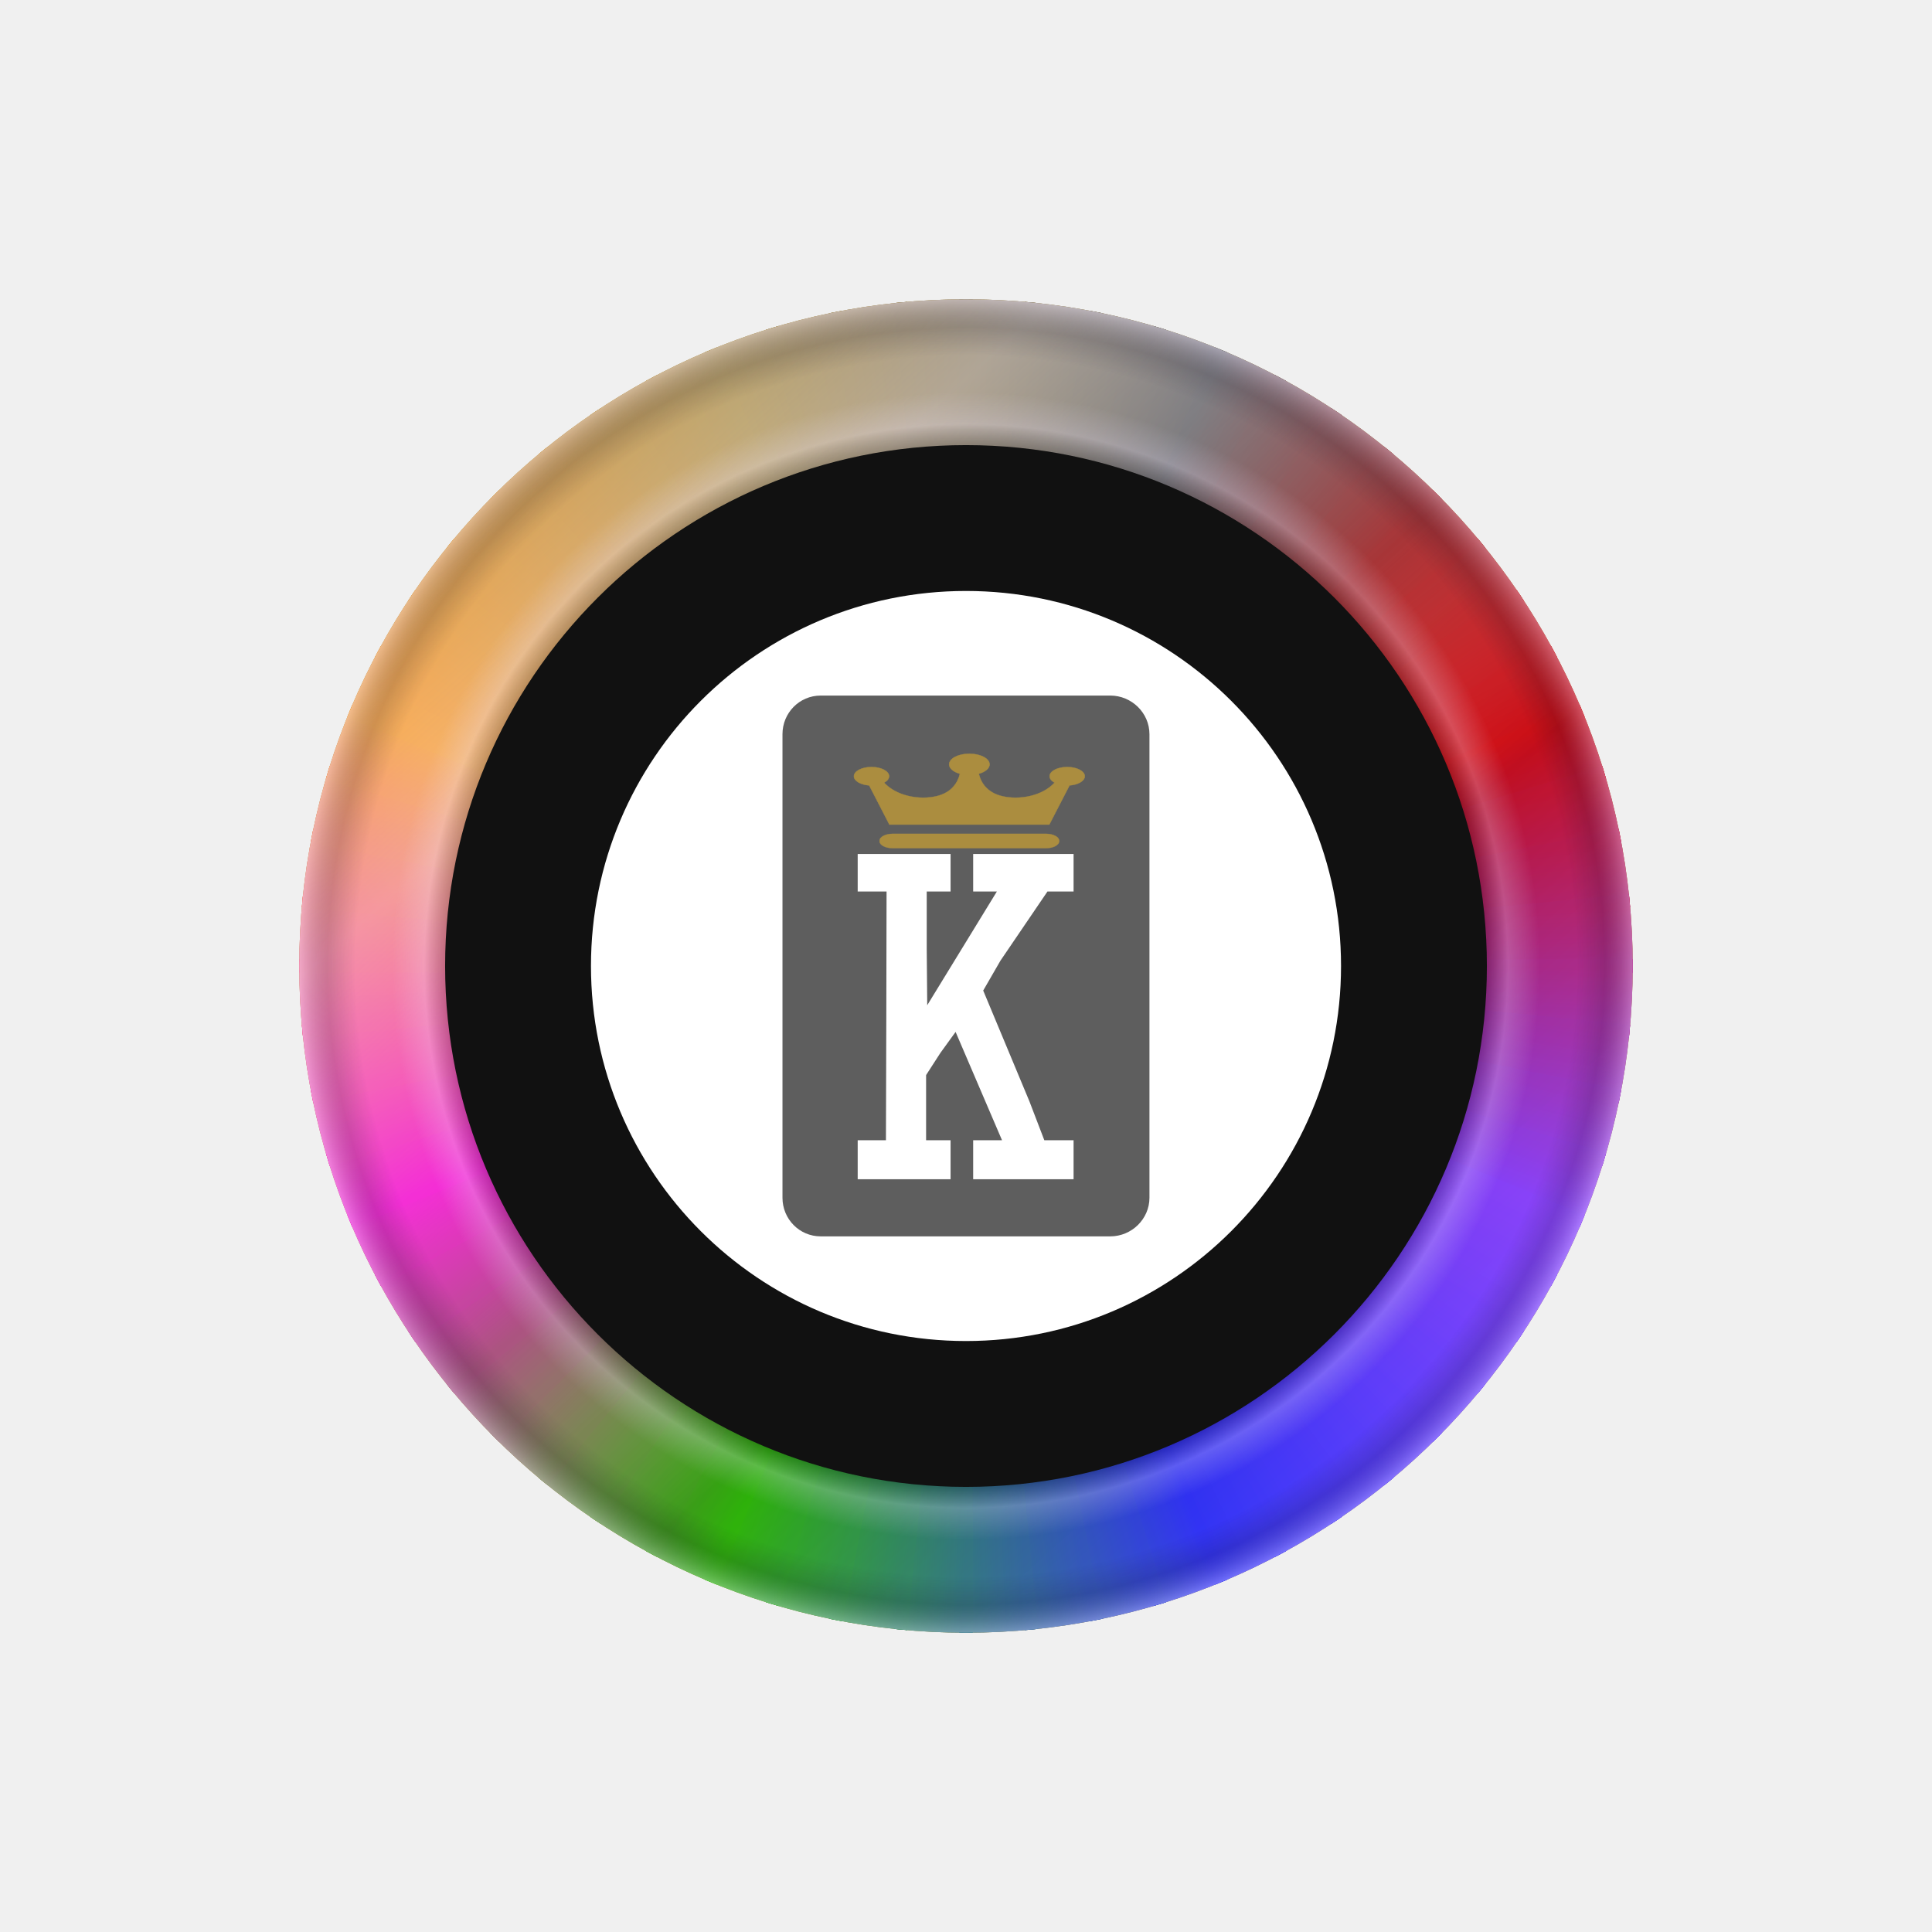
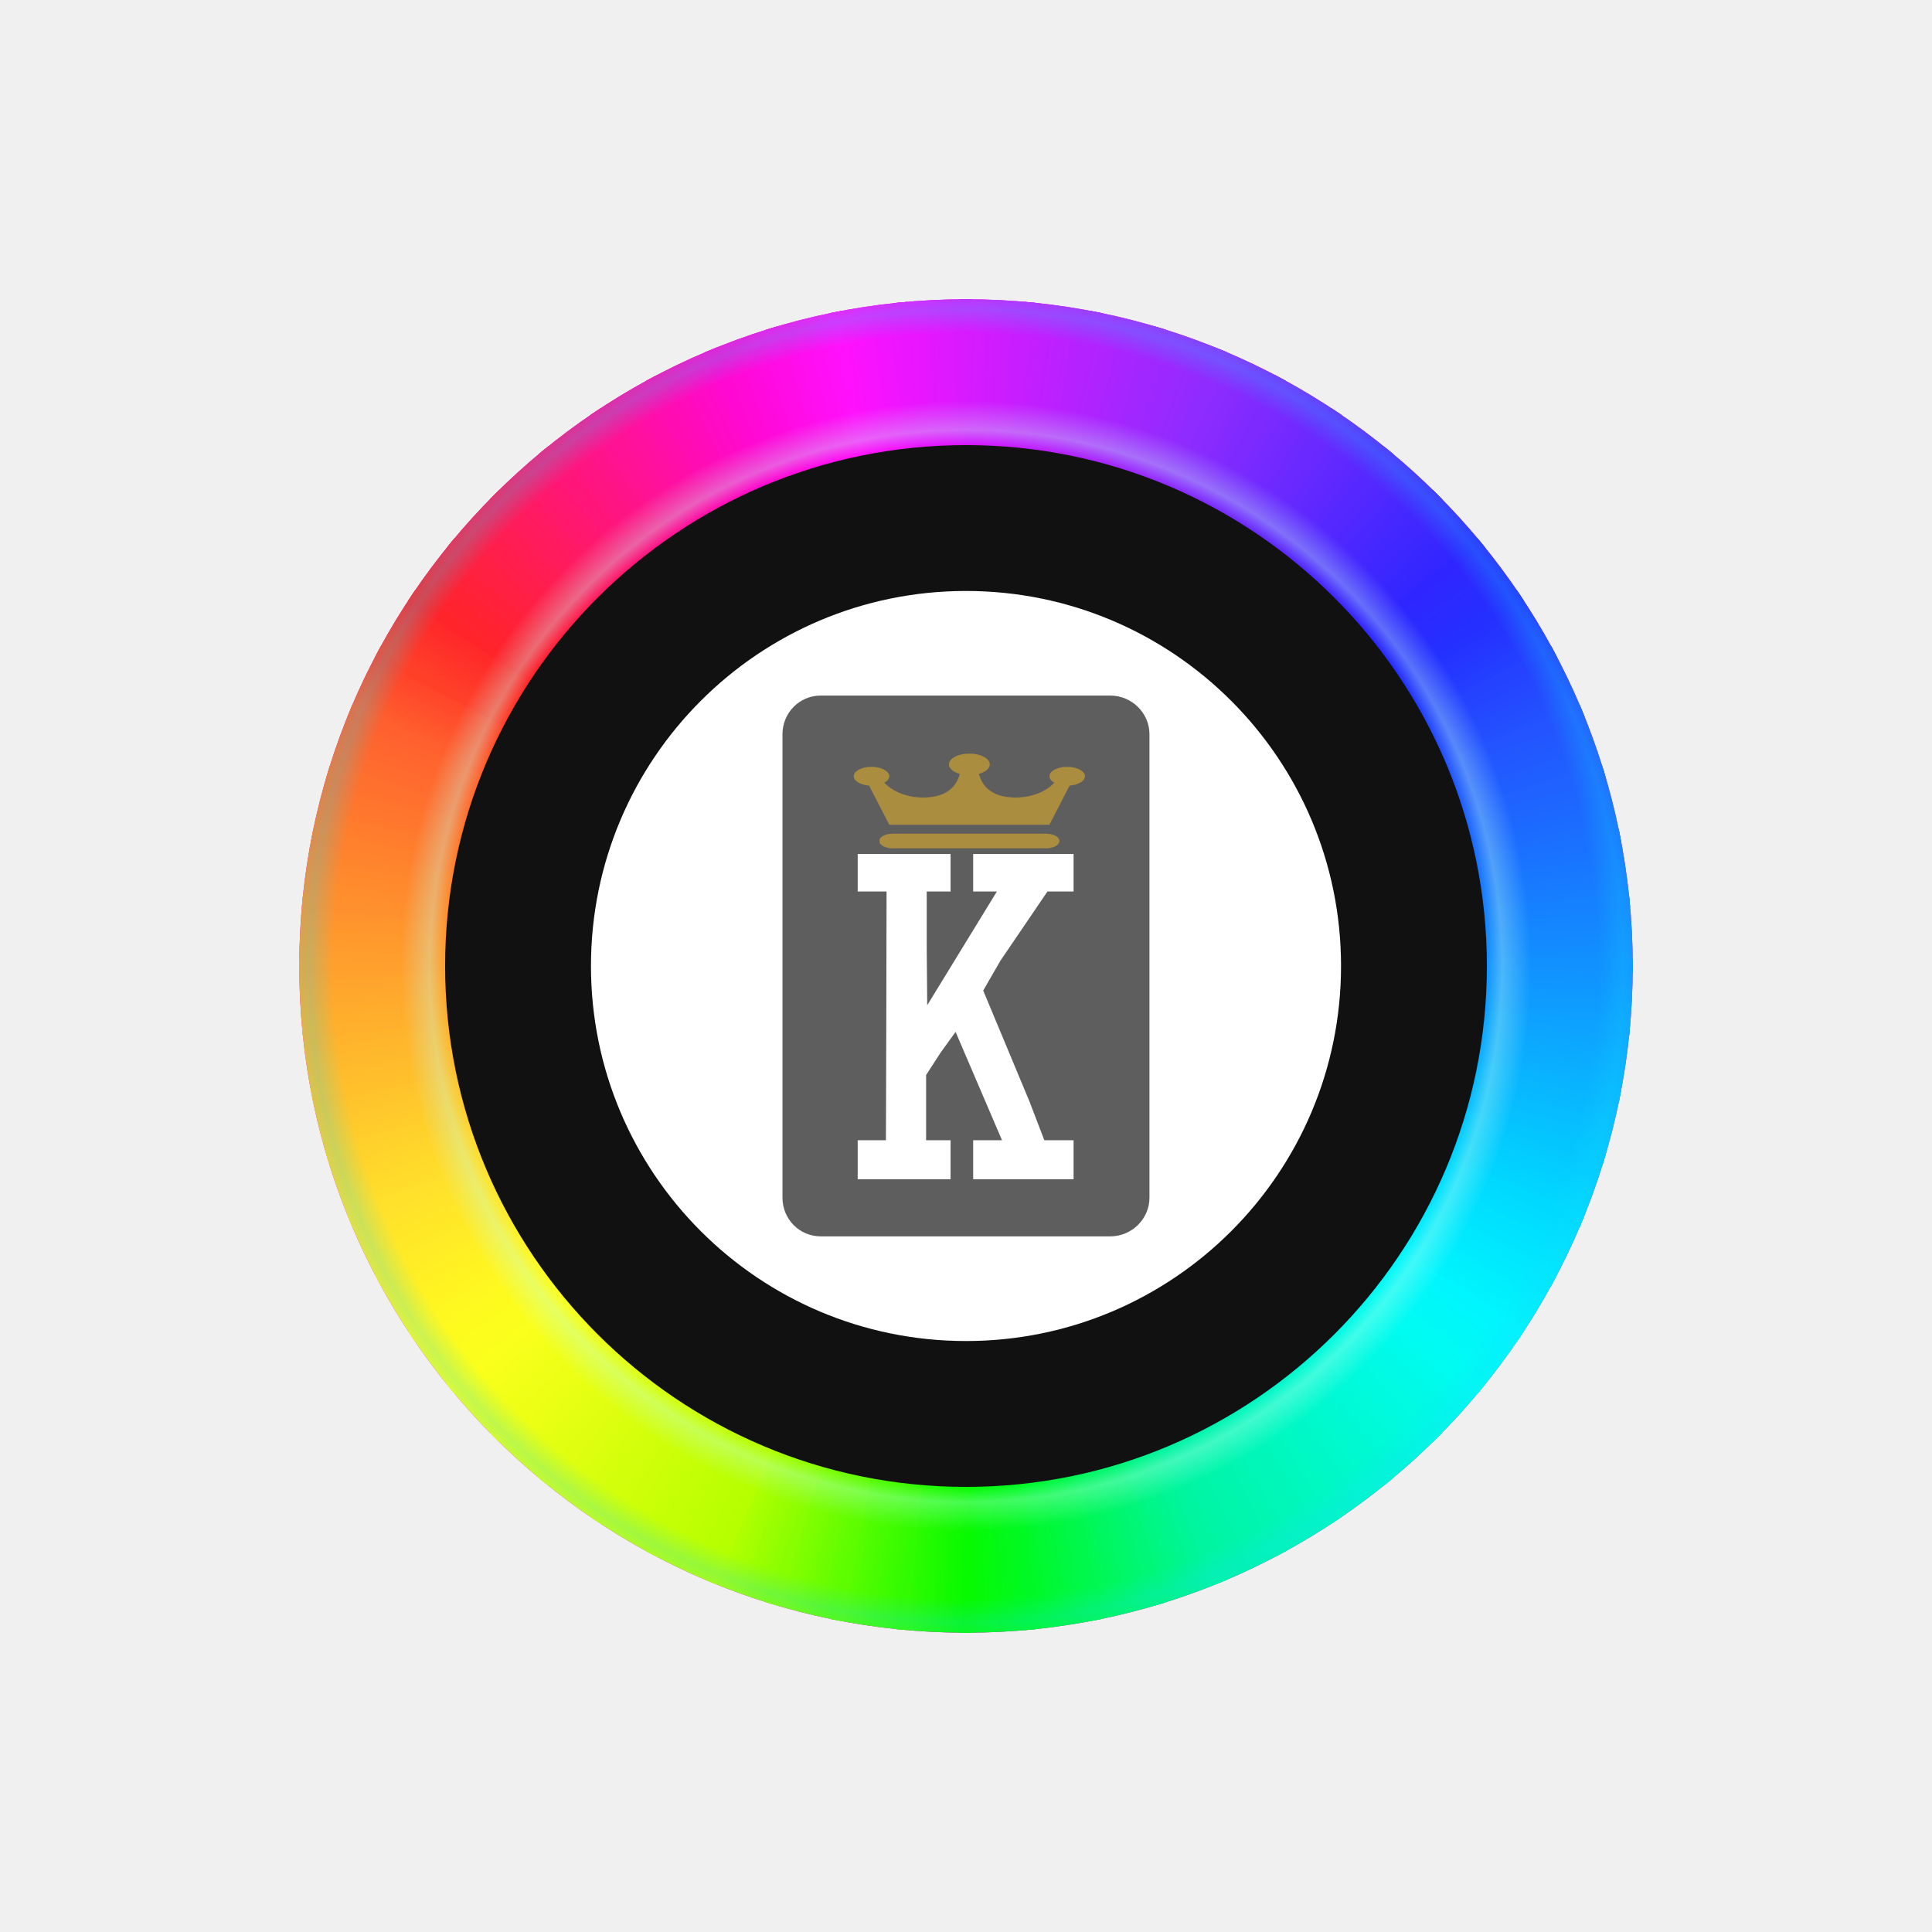
<svg xmlns="http://www.w3.org/2000/svg" viewBox="-51 -51 102 102">
  <g>
    <defs>
      <clipPath id="prism-disc">
        <circle r="35.2" />
      </clipPath>
      <linearGradient id="prism-0" gradientUnits="userSpaceOnUse" x1="-11.997" y1="-28.964" x2="-9.1" y2="-30">
-         <stop stop-color="#ab8d3f" />
-         <stop offset="1" stop-color="#a18743" />
+         <stop stop-color="#ff08d1" />
+         <stop offset="1" stop-color="#ff0ce7" />
      </linearGradient>
      <linearGradient id="prism-1" gradientUnits="userSpaceOnUse" x1="-9.1" y1="-30" x2="-6.116" y2="-30.748">
-         <stop stop-color="#a18743" />
-         <stop offset="1" stop-color="#988147" />
+         <stop stop-color="#ff0ce7" />
+         <stop offset="1" stop-color="#ff11fd" />
      </linearGradient>
      <linearGradient id="prism-2" gradientUnits="userSpaceOnUse" x1="-6.116" y1="-30.748" x2="-3.073" y2="-31.199">
-         <stop stop-color="#988147" />
-         <stop offset="1" stop-color="#8e7b4b" />
+         <stop stop-color="#ff11fd" />
+         <stop offset="1" stop-color="#ec15ff" />
      </linearGradient>
      <linearGradient id="prism-3" gradientUnits="userSpaceOnUse" x1="-3.073" y1="-31.199" x2="0" y2="-31.35">
-         <stop stop-color="#8e7b4b" />
-         <stop offset="1" stop-color="#85764f" />
+         <stop stop-color="#ec15ff" />
+         <stop offset="1" stop-color="#d81aff" />
      </linearGradient>
      <linearGradient id="prism-4" gradientUnits="userSpaceOnUse" x1="0" y1="-31.35" x2="3.073" y2="-31.199">
-         <stop stop-color="#85764f" />
-         <stop offset="1" stop-color="#7b7052" />
+         <stop stop-color="#d81aff" />
+         <stop offset="1" stop-color="#c51eff" />
      </linearGradient>
      <linearGradient id="prism-5" gradientUnits="userSpaceOnUse" x1="3.073" y1="-31.199" x2="6.116" y2="-30.748">
-         <stop stop-color="#7b7052" />
-         <stop offset="1" stop-color="#716a56" />
+         <stop stop-color="#c51eff" />
+         <stop offset="1" stop-color="#b322ff" />
      </linearGradient>
      <linearGradient id="prism-6" gradientUnits="userSpaceOnUse" x1="6.116" y1="-30.748" x2="9.1" y2="-30">
-         <stop stop-color="#716a56" />
-         <stop offset="1" stop-color="#68645a" />
+         <stop stop-color="#b322ff" />
+         <stop offset="1" stop-color="#a127ff" />
      </linearGradient>
      <linearGradient id="prism-7" gradientUnits="userSpaceOnUse" x1="9.1" y1="-30" x2="11.997" y2="-28.964">
-         <stop stop-color="#68645a" />
-         <stop offset="1" stop-color="#5e5e5e" />
+         <stop stop-color="#a127ff" />
+         <stop offset="1" stop-color="#902bff" />
      </linearGradient>
      <linearGradient id="prism-8" gradientUnits="userSpaceOnUse" x1="11.997" y1="-28.964" x2="14.778" y2="-27.648">
-         <stop stop-color="#5e5e5e" />
-         <stop offset="1" stop-color="#705454" />
+         <stop stop-color="#902bff" />
+         <stop offset="1" stop-color="#7d2aff" />
      </linearGradient>
      <linearGradient id="prism-9" gradientUnits="userSpaceOnUse" x1="14.778" y1="-27.648" x2="17.417" y2="-26.067">
-         <stop stop-color="#705454" />
-         <stop offset="1" stop-color="#824a4b" />
+         <stop stop-color="#7d2aff" />
+         <stop offset="1" stop-color="#6a29ff" />
      </linearGradient>
      <linearGradient id="prism-10" gradientUnits="userSpaceOnUse" x1="17.417" y1="-26.067" x2="19.888" y2="-24.234">
-         <stop stop-color="#824a4b" />
-         <stop offset="1" stop-color="#944041" />
+         <stop stop-color="#6a29ff" />
+         <stop offset="1" stop-color="#5628ff" />
      </linearGradient>
      <linearGradient id="prism-11" gradientUnits="userSpaceOnUse" x1="19.888" y1="-24.234" x2="22.168" y2="-22.168">
-         <stop stop-color="#944041" />
-         <stop offset="1" stop-color="#a63638" />
+         <stop stop-color="#5628ff" />
+         <stop offset="1" stop-color="#4227ff" />
      </linearGradient>
      <linearGradient id="prism-12" gradientUnits="userSpaceOnUse" x1="22.168" y1="-22.168" x2="24.234" y2="-19.888">
-         <stop stop-color="#a63638" />
-         <stop offset="1" stop-color="#b72c2e" />
+         <stop stop-color="#4227ff" />
+         <stop offset="1" stop-color="#2f26ff" />
      </linearGradient>
      <linearGradient id="prism-13" gradientUnits="userSpaceOnUse" x1="24.234" y1="-19.888" x2="26.067" y2="-17.417">
-         <stop stop-color="#b72c2e" />
-         <stop offset="1" stop-color="#c92224" />
+         <stop stop-color="#2f26ff" />
+         <stop offset="1" stop-color="#252fff" />
      </linearGradient>
      <linearGradient id="prism-14" gradientUnits="userSpaceOnUse" x1="26.067" y1="-17.417" x2="27.648" y2="-14.778">
-         <stop stop-color="#c92224" />
-         <stop offset="1" stop-color="#db181b" />
+         <stop stop-color="#252fff" />
+         <stop offset="1" stop-color="#2442ff" />
      </linearGradient>
      <linearGradient id="prism-15" gradientUnits="userSpaceOnUse" x1="27.648" y1="-14.778" x2="28.964" y2="-11.997">
-         <stop stop-color="#db181b" />
-         <stop offset="1" stop-color="#ed0e11" />
+         <stop stop-color="#2442ff" />
+         <stop offset="1" stop-color="#2354ff" />
      </linearGradient>
      <linearGradient id="prism-16" gradientUnits="userSpaceOnUse" x1="28.964" y1="-11.997" x2="30" y2="-9.1">
-         <stop stop-color="#ed0e11" />
-         <stop offset="1" stop-color="#df122f" />
+         <stop stop-color="#2354ff" />
+         <stop offset="1" stop-color="#1f62ff" />
      </linearGradient>
      <linearGradient id="prism-17" gradientUnits="userSpaceOnUse" x1="30" y1="-9.1" x2="30.748" y2="-6.116">
-         <stop stop-color="#df122f" />
-         <stop offset="1" stop-color="#d1154d" />
+         <stop stop-color="#1f62ff" />
+         <stop offset="1" stop-color="#1a71ff" />
      </linearGradient>
      <linearGradient id="prism-18" gradientUnits="userSpaceOnUse" x1="30.748" y1="-6.116" x2="31.199" y2="-3.073">
-         <stop stop-color="#d1154d" />
-         <stop offset="1" stop-color="#c3196a" />
+         <stop stop-color="#1a71ff" />
+         <stop offset="1" stop-color="#1681ff" />
      </linearGradient>
      <linearGradient id="prism-19" gradientUnits="userSpaceOnUse" x1="31.199" y1="-3.073" x2="31.35" y2="0">
-         <stop stop-color="#c3196a" />
-         <stop offset="1" stop-color="#b51d88" />
+         <stop stop-color="#1681ff" />
+         <stop offset="1" stop-color="#1191ff" />
      </linearGradient>
      <linearGradient id="prism-20" gradientUnits="userSpaceOnUse" x1="31.35" y1="0" x2="31.199" y2="3.073">
-         <stop stop-color="#b51d88" />
-         <stop offset="1" stop-color="#a620a6" />
+         <stop stop-color="#1191ff" />
+         <stop offset="1" stop-color="#0da2ff" />
      </linearGradient>
      <linearGradient id="prism-21" gradientUnits="userSpaceOnUse" x1="31.199" y1="3.073" x2="30.748" y2="6.116">
-         <stop stop-color="#a620a6" />
-         <stop offset="1" stop-color="#9824c4" />
+         <stop stop-color="#0da2ff" />
+         <stop offset="1" stop-color="#09b4ff" />
      </linearGradient>
      <linearGradient id="prism-22" gradientUnits="userSpaceOnUse" x1="30.748" y1="6.116" x2="30" y2="9.1">
-         <stop stop-color="#9824c4" />
-         <stop offset="1" stop-color="#8a27e1" />
+         <stop stop-color="#09b4ff" />
+         <stop offset="1" stop-color="#04c6ff" />
      </linearGradient>
      <linearGradient id="prism-23" gradientUnits="userSpaceOnUse" x1="30" y1="9.1" x2="28.964" y2="11.997">
-         <stop stop-color="#8a27e1" />
-         <stop offset="1" stop-color="#7c2bff" />
+         <stop stop-color="#04c6ff" />
+         <stop offset="1" stop-color="#00d9ff" />
      </linearGradient>
      <linearGradient id="prism-24" gradientUnits="userSpaceOnUse" x1="28.964" y1="11.997" x2="27.648" y2="14.778">
-         <stop stop-color="#7c2bff" />
-         <stop offset="1" stop-color="#6f29fe" />
+         <stop stop-color="#00d9ff" />
+         <stop offset="1" stop-color="#00e8fe" />
      </linearGradient>
      <linearGradient id="prism-25" gradientUnits="userSpaceOnUse" x1="27.648" y1="14.778" x2="26.067" y2="17.417">
-         <stop stop-color="#6f29fe" />
-         <stop offset="1" stop-color="#6226fd" />
+         <stop stop-color="#00e8fe" />
+         <stop offset="1" stop-color="#00f6fd" />
      </linearGradient>
      <linearGradient id="prism-26" gradientUnits="userSpaceOnUse" x1="26.067" y1="17.417" x2="24.234" y2="19.888">
-         <stop stop-color="#6226fd" />
-         <stop offset="1" stop-color="#5524fc" />
+         <stop stop-color="#00f6fd" />
+         <stop offset="1" stop-color="#00fbf2" />
      </linearGradient>
      <linearGradient id="prism-27" gradientUnits="userSpaceOnUse" x1="24.234" y1="19.888" x2="22.168" y2="22.168">
-         <stop stop-color="#5524fc" />
-         <stop offset="1" stop-color="#4821fb" />
+         <stop stop-color="#00fbf2" />
+         <stop offset="1" stop-color="#00fae2" />
      </linearGradient>
      <linearGradient id="prism-28" gradientUnits="userSpaceOnUse" x1="22.168" y1="22.168" x2="19.888" y2="24.234">
-         <stop stop-color="#4821fb" />
-         <stop offset="1" stop-color="#3a1ffa" />
+         <stop stop-color="#00fae2" />
+         <stop offset="1" stop-color="#00f9d1" />
      </linearGradient>
      <linearGradient id="prism-29" gradientUnits="userSpaceOnUse" x1="19.888" y1="24.234" x2="17.417" y2="26.067">
-         <stop stop-color="#3a1ffa" />
-         <stop offset="1" stop-color="#2d1cf9" />
+         <stop stop-color="#00f9d1" />
+         <stop offset="1" stop-color="#00f8c1" />
      </linearGradient>
      <linearGradient id="prism-30" gradientUnits="userSpaceOnUse" x1="17.417" y1="26.067" x2="14.778" y2="27.648">
-         <stop stop-color="#2d1cf9" />
-         <stop offset="1" stop-color="#201af8" />
+         <stop stop-color="#00f8c1" />
+         <stop offset="1" stop-color="#00f6b1" />
      </linearGradient>
      <linearGradient id="prism-31" gradientUnits="userSpaceOnUse" x1="14.778" y1="27.648" x2="11.997" y2="28.964">
-         <stop stop-color="#201af8" />
-         <stop offset="1" stop-color="#1317f7" />
+         <stop stop-color="#00f6b1" />
+         <stop offset="1" stop-color="#00f5a1" />
      </linearGradient>
      <linearGradient id="prism-32" gradientUnits="userSpaceOnUse" x1="11.997" y1="28.964" x2="9.1" y2="30">
-         <stop stop-color="#1317f7" />
-         <stop offset="1" stop-color="#172ed8" />
+         <stop stop-color="#00f5a1" />
+         <stop offset="1" stop-color="#00f678" />
      </linearGradient>
      <linearGradient id="prism-33" gradientUnits="userSpaceOnUse" x1="9.1" y1="30" x2="6.116" y2="30.748">
-         <stop stop-color="#172ed8" />
-         <stop offset="1" stop-color="#1a46b9" />
+         <stop stop-color="#00f678" />
+         <stop offset="1" stop-color="#00f84e" />
      </linearGradient>
      <linearGradient id="prism-34" gradientUnits="userSpaceOnUse" x1="6.116" y1="30.748" x2="3.073" y2="31.199">
-         <stop stop-color="#1a46b9" />
-         <stop offset="1" stop-color="#1e5d9a" />
+         <stop stop-color="#00f84e" />
+         <stop offset="1" stop-color="#00f924" />
      </linearGradient>
      <linearGradient id="prism-35" gradientUnits="userSpaceOnUse" x1="3.073" y1="31.199" x2="0" y2="31.35">
-         <stop stop-color="#1e5d9a" />
-         <stop offset="1" stop-color="#22747c" />
+         <stop stop-color="#00f924" />
+         <stop offset="1" stop-color="#07fa00" />
      </linearGradient>
      <linearGradient id="prism-36" gradientUnits="userSpaceOnUse" x1="0" y1="31.35" x2="-3.073" y2="31.199">
-         <stop stop-color="#22747c" />
-         <stop offset="1" stop-color="#258b5d" />
+         <stop stop-color="#07fa00" />
+         <stop offset="1" stop-color="#32fb00" />
      </linearGradient>
      <linearGradient id="prism-37" gradientUnits="userSpaceOnUse" x1="-3.073" y1="31.199" x2="-6.116" y2="30.748">
-         <stop stop-color="#258b5d" />
-         <stop offset="1" stop-color="#29a33e" />
+         <stop stop-color="#32fb00" />
+         <stop offset="1" stop-color="#5dfd00" />
      </linearGradient>
      <linearGradient id="prism-38" gradientUnits="userSpaceOnUse" x1="-6.116" y1="30.748" x2="-9.1" y2="30">
-         <stop stop-color="#29a33e" />
-         <stop offset="1" stop-color="#2cba1f" />
+         <stop stop-color="#5dfd00" />
+         <stop offset="1" stop-color="#89fe00" />
      </linearGradient>
      <linearGradient id="prism-39" gradientUnits="userSpaceOnUse" x1="-9.1" y1="30" x2="-11.997" y2="28.964">
-         <stop stop-color="#2cba1f" />
-         <stop offset="1" stop-color="#30d100" />
+         <stop stop-color="#89fe00" />
+         <stop offset="1" stop-color="#b5ff00" />
      </linearGradient>
      <linearGradient id="prism-40" gradientUnits="userSpaceOnUse" x1="-11.997" y1="28.964" x2="-14.778" y2="27.648">
-         <stop stop-color="#30d100" />
-         <stop offset="1" stop-color="#49b81a" />
+         <stop stop-color="#b5ff00" />
+         <stop offset="1" stop-color="#c4ff05" />
      </linearGradient>
      <linearGradient id="prism-41" gradientUnits="userSpaceOnUse" x1="-14.778" y1="27.648" x2="-17.417" y2="26.067">
-         <stop stop-color="#49b81a" />
-         <stop offset="1" stop-color="#619f33" />
+         <stop stop-color="#c4ff05" />
+         <stop offset="1" stop-color="#d2ff0b" />
      </linearGradient>
      <linearGradient id="prism-42" gradientUnits="userSpaceOnUse" x1="-17.417" y1="26.067" x2="-19.888" y2="24.234">
-         <stop stop-color="#619f33" />
-         <stop offset="1" stop-color="#7a864d" />
+         <stop stop-color="#d2ff0b" />
+         <stop offset="1" stop-color="#e0ff10" />
      </linearGradient>
      <linearGradient id="prism-43" gradientUnits="userSpaceOnUse" x1="-19.888" y1="24.234" x2="-22.168" y2="22.168">
-         <stop stop-color="#7a864d" />
-         <stop offset="1" stop-color="#926d67" />
+         <stop stop-color="#e0ff10" />
+         <stop offset="1" stop-color="#eeff16" />
      </linearGradient>
      <linearGradient id="prism-44" gradientUnits="userSpaceOnUse" x1="-22.168" y1="22.168" x2="-24.234" y2="19.888">
-         <stop stop-color="#926d67" />
-         <stop offset="1" stop-color="#ab5480" />
+         <stop stop-color="#eeff16" />
+         <stop offset="1" stop-color="#faff1b" />
      </linearGradient>
      <linearGradient id="prism-45" gradientUnits="userSpaceOnUse" x1="-24.234" y1="19.888" x2="-26.067" y2="17.417">
-         <stop stop-color="#ab5480" />
-         <stop offset="1" stop-color="#c33b9a" />
+         <stop stop-color="#faff1b" />
+         <stop offset="1" stop-color="#fff820" />
      </linearGradient>
      <linearGradient id="prism-46" gradientUnits="userSpaceOnUse" x1="-26.067" y1="17.417" x2="-27.648" y2="14.778">
-         <stop stop-color="#c33b9a" />
-         <stop offset="1" stop-color="#dc22b3" />
+         <stop stop-color="#fff820" />
+         <stop offset="1" stop-color="#ffec26" />
      </linearGradient>
      <linearGradient id="prism-47" gradientUnits="userSpaceOnUse" x1="-27.648" y1="14.778" x2="-28.964" y2="11.997">
-         <stop stop-color="#dc22b3" />
-         <stop offset="1" stop-color="#f409cd" />
+         <stop stop-color="#ffec26" />
+         <stop offset="1" stop-color="#ffe12b" />
      </linearGradient>
      <linearGradient id="prism-48" gradientUnits="userSpaceOnUse" x1="-28.964" y1="11.997" x2="-30" y2="9.1">
-         <stop stop-color="#f409cd" />
-         <stop offset="1" stop-color="#f41ab7" />
+         <stop stop-color="#ffe12b" />
+         <stop offset="1" stop-color="#ffd12b" />
      </linearGradient>
      <linearGradient id="prism-49" gradientUnits="userSpaceOnUse" x1="-30" y1="9.1" x2="-30.748" y2="6.116">
-         <stop stop-color="#f41ab7" />
-         <stop offset="1" stop-color="#f52ca0" />
+         <stop stop-color="#ffd12b" />
+         <stop offset="1" stop-color="#ffc02c" />
      </linearGradient>
      <linearGradient id="prism-50" gradientUnits="userSpaceOnUse" x1="-30.748" y1="6.116" x2="-31.199" y2="3.073">
-         <stop stop-color="#f52ca0" />
-         <stop offset="1" stop-color="#f53d8a" />
+         <stop stop-color="#ffc02c" />
+         <stop offset="1" stop-color="#ffb02c" />
      </linearGradient>
      <linearGradient id="prism-51" gradientUnits="userSpaceOnUse" x1="-31.199" y1="3.073" x2="-31.35" y2="0">
-         <stop stop-color="#f53d8a" />
-         <stop offset="1" stop-color="#f64e74" />
+         <stop stop-color="#ffb02c" />
+         <stop offset="1" stop-color="#ffa02d" />
      </linearGradient>
      <linearGradient id="prism-52" gradientUnits="userSpaceOnUse" x1="-31.35" y1="0" x2="-31.199" y2="-3.073">
-         <stop stop-color="#f64e74" />
-         <stop offset="1" stop-color="#f65f5d" />
+         <stop stop-color="#ffa02d" />
+         <stop offset="1" stop-color="#ff902d" />
      </linearGradient>
      <linearGradient id="prism-53" gradientUnits="userSpaceOnUse" x1="-31.199" y1="-3.073" x2="-30.748" y2="-6.116">
-         <stop stop-color="#f65f5d" />
-         <stop offset="1" stop-color="#f67147" />
+         <stop stop-color="#ff902d" />
+         <stop offset="1" stop-color="#ff802d" />
      </linearGradient>
      <linearGradient id="prism-54" gradientUnits="userSpaceOnUse" x1="-30.748" y1="-6.116" x2="-30" y2="-9.1">
-         <stop stop-color="#f67147" />
-         <stop offset="1" stop-color="#f78230" />
+         <stop stop-color="#ff802d" />
+         <stop offset="1" stop-color="#ff702e" />
      </linearGradient>
      <linearGradient id="prism-55" gradientUnits="userSpaceOnUse" x1="-30" y1="-9.1" x2="-28.964" y2="-11.997">
-         <stop stop-color="#f78230" />
-         <stop offset="1" stop-color="#f7931a" />
+         <stop stop-color="#ff702e" />
+         <stop offset="1" stop-color="#ff602e" />
      </linearGradient>
      <linearGradient id="prism-56" gradientUnits="userSpaceOnUse" x1="-28.964" y1="-11.997" x2="-27.648" y2="-14.778">
-         <stop stop-color="#f7931a" />
-         <stop offset="1" stop-color="#ee921f" />
+         <stop stop-color="#ff602e" />
+         <stop offset="1" stop-color="#ff4029" />
      </linearGradient>
      <linearGradient id="prism-57" gradientUnits="userSpaceOnUse" x1="-27.648" y1="-14.778" x2="-26.067" y2="-17.417">
-         <stop stop-color="#ee921f" />
-         <stop offset="1" stop-color="#e49223" />
+         <stop stop-color="#ff4029" />
+         <stop offset="1" stop-color="#ff242a" />
      </linearGradient>
      <linearGradient id="prism-58" gradientUnits="userSpaceOnUse" x1="-26.067" y1="-17.417" x2="-24.234" y2="-19.888">
-         <stop stop-color="#e49223" />
-         <stop offset="1" stop-color="#db9128" />
+         <stop stop-color="#ff242a" />
+         <stop offset="1" stop-color="#ff2042" />
      </linearGradient>
      <linearGradient id="prism-59" gradientUnits="userSpaceOnUse" x1="-24.234" y1="-19.888" x2="-22.168" y2="-22.168">
-         <stop stop-color="#db9128" />
-         <stop offset="1" stop-color="#d1902d" />
+         <stop stop-color="#ff2042" />
+         <stop offset="1" stop-color="#ff1b5c" />
      </linearGradient>
      <linearGradient id="prism-60" gradientUnits="userSpaceOnUse" x1="-22.168" y1="-22.168" x2="-19.888" y2="-24.234">
-         <stop stop-color="#d1902d" />
-         <stop offset="1" stop-color="#c88f31" />
+         <stop stop-color="#ff1b5c" />
+         <stop offset="1" stop-color="#ff1678" />
      </linearGradient>
      <linearGradient id="prism-61" gradientUnits="userSpaceOnUse" x1="-19.888" y1="-24.234" x2="-17.417" y2="-26.067">
-         <stop stop-color="#c88f31" />
-         <stop offset="1" stop-color="#be8f36" />
+         <stop stop-color="#ff1678" />
+         <stop offset="1" stop-color="#ff1294" />
      </linearGradient>
      <linearGradient id="prism-62" gradientUnits="userSpaceOnUse" x1="-17.417" y1="-26.067" x2="-14.778" y2="-27.648">
-         <stop stop-color="#be8f36" />
-         <stop offset="1" stop-color="#b58e3a" />
+         <stop stop-color="#ff1294" />
+         <stop offset="1" stop-color="#ff0db2" />
      </linearGradient>
      <linearGradient id="prism-63" gradientUnits="userSpaceOnUse" x1="-14.778" y1="-27.648" x2="-11.997" y2="-28.964">
-         <stop stop-color="#b58e3a" />
-         <stop offset="1" stop-color="#ab8d3f" />
+         <stop stop-color="#ff0db2" />
+         <stop offset="1" stop-color="#ff08d1" />
      </linearGradient>
      <radialGradient id="prism-bevel" gradientUnits="userSpaceOnUse" cx="0" cy="0" r="51">
-         <stop offset=".539" stop-color="#11101c" stop-opacity=".22" />
-         <stop offset=".561" stop-color="#ece4ff" stop-opacity=".25" />
-         <stop offset=".594" stop-color="#ece4ff" stop-opacity="0" />
-         <stop offset=".632" stop-color="#100d21" stop-opacity="0" />
-         <stop offset=".661" stop-color="#100d21" stop-opacity=".17" />
-         <stop offset=".69" stop-color="#e8e0ff" stop-opacity=".32" />
+         <stop offset=".54" stop-color="#c2ffef" stop-opacity="0" />
+         <stop offset=".555" stop-color="#c2ffef" stop-opacity=".333" />
+         <stop offset=".585" stop-color="#c2ffef" stop-opacity="0" />
+         <stop offset=".655" stop-color="#13ddff" stop-opacity="0" />
+         <stop offset=".68" stop-color="#13ddff" stop-opacity=".22" />
+         <stop offset=".71" stop-color="#13ddff" stop-opacity="0" />
      </radialGradient>
-       <linearGradient id="prism-reflection" gradientUnits="userSpaceOnUse" x1="-48.19" y1="-53.52" x2="48.19" y2="53.52">
-         <stop offset=".18" stop-color="#f3edff" stop-opacity="0" />
-         <stop offset=".34" stop-color="#f3edff" stop-opacity=".4" />
-         <stop offset=".49" stop-color="#f3edff" stop-opacity="0" />
-         <stop offset=".58" stop-color="#110b29" stop-opacity=".18" />
-         <stop offset=".73" stop-color="#efe4ff" stop-opacity=".16" />
-         <stop offset=".88" stop-color="#efe4ff" stop-opacity="0" />
-       </linearGradient>
    </defs>
-     <g aria-label="Prism chrome wild ring" clip-path="url(#prism-disc)">
-       <circle r="35.2" fill="#ab8d3f" />
-       <path data-color="gold" fill="url(#prism-0)" stroke="url(#prism-0)" stroke-width="0.7" d="M0 0 L-13.777 -33.26 A36 36 0 0 1 -10.45 -34.45 Z" />
+     <g aria-label="Neon spectrum wild ring" clip-path="url(#prism-disc)">
+       <circle r="35.2" fill="#ff08d1" />
+       <path data-color="#ff08d1" fill="url(#prism-0)" stroke="url(#prism-0)" stroke-width="0.7" d="M0 0 L-13.777 -33.26 A36 36 0 0 1 -10.45 -34.45 Z" />
      <path fill="url(#prism-1)" stroke="url(#prism-1)" stroke-width="0.7" d="M0 0 L-10.45 -34.45 A36 36 0 0 1 -7.023 -35.308 Z" />
      <path fill="url(#prism-2)" stroke="url(#prism-2)" stroke-width="0.7" d="M0 0 L-7.023 -35.308 A36 36 0 0 1 -3.529 -35.827 Z" />
      <path fill="url(#prism-3)" stroke="url(#prism-3)" stroke-width="0.7" d="M0 0 L-3.529 -35.827 A36 36 0 0 1 0 -36 Z" />
      <path fill="url(#prism-4)" stroke="url(#prism-4)" stroke-width="0.7" d="M0 0 L0 -36 A36 36 0 0 1 3.529 -35.827 Z" />
      <path fill="url(#prism-5)" stroke="url(#prism-5)" stroke-width="0.7" d="M0 0 L3.529 -35.827 A36 36 0 0 1 7.023 -35.308 Z" />
      <path fill="url(#prism-6)" stroke="url(#prism-6)" stroke-width="0.7" d="M0 0 L7.023 -35.308 A36 36 0 0 1 10.45 -34.45 Z" />
      <path fill="url(#prism-7)" stroke="url(#prism-7)" stroke-width="0.7" d="M0 0 L10.45 -34.45 A36 36 0 0 1 13.777 -33.26 Z" />
-       <path data-color="silver" fill="url(#prism-8)" stroke="url(#prism-8)" stroke-width="0.7" d="M0 0 L13.777 -33.26 A36 36 0 0 1 16.97 -31.749 Z" />
+       <path data-color="#902bff" fill="url(#prism-8)" stroke="url(#prism-8)" stroke-width="0.7" d="M0 0 L13.777 -33.26 A36 36 0 0 1 16.97 -31.749 Z" />
      <path fill="url(#prism-9)" stroke="url(#prism-9)" stroke-width="0.7" d="M0 0 L16.97 -31.749 A36 36 0 0 1 20.001 -29.933 Z" />
      <path fill="url(#prism-10)" stroke="url(#prism-10)" stroke-width="0.7" d="M0 0 L20.001 -29.933 A36 36 0 0 1 22.838 -27.828 Z" />
      <path fill="url(#prism-11)" stroke="url(#prism-11)" stroke-width="0.7" d="M0 0 L22.838 -27.828 A36 36 0 0 1 25.456 -25.456 Z" />
      <path fill="url(#prism-12)" stroke="url(#prism-12)" stroke-width="0.7" d="M0 0 L25.456 -25.456 A36 36 0 0 1 27.828 -22.838 Z" />
      <path fill="url(#prism-13)" stroke="url(#prism-13)" stroke-width="0.7" d="M0 0 L27.828 -22.838 A36 36 0 0 1 29.933 -20.001 Z" />
      <path fill="url(#prism-14)" stroke="url(#prism-14)" stroke-width="0.7" d="M0 0 L29.933 -20.001 A36 36 0 0 1 31.749 -16.97 Z" />
      <path fill="url(#prism-15)" stroke="url(#prism-15)" stroke-width="0.7" d="M0 0 L31.749 -16.97 A36 36 0 0 1 33.26 -13.777 Z" />
-       <path data-color="red" fill="url(#prism-16)" stroke="url(#prism-16)" stroke-width="0.7" d="M0 0 L33.26 -13.777 A36 36 0 0 1 34.45 -10.45 Z" />
+       <path data-color="#2354ff" fill="url(#prism-16)" stroke="url(#prism-16)" stroke-width="0.7" d="M0 0 L33.26 -13.777 A36 36 0 0 1 34.45 -10.45 Z" />
      <path fill="url(#prism-17)" stroke="url(#prism-17)" stroke-width="0.7" d="M0 0 L34.45 -10.45 A36 36 0 0 1 35.308 -7.023 Z" />
      <path fill="url(#prism-18)" stroke="url(#prism-18)" stroke-width="0.7" d="M0 0 L35.308 -7.023 A36 36 0 0 1 35.827 -3.529 Z" />
      <path fill="url(#prism-19)" stroke="url(#prism-19)" stroke-width="0.7" d="M0 0 L35.827 -3.529 A36 36 0 0 1 36 0 Z" />
      <path fill="url(#prism-20)" stroke="url(#prism-20)" stroke-width="0.7" d="M0 0 L36 0 A36 36 0 0 1 35.827 3.529 Z" />
      <path fill="url(#prism-21)" stroke="url(#prism-21)" stroke-width="0.7" d="M0 0 L35.827 3.529 A36 36 0 0 1 35.308 7.023 Z" />
      <path fill="url(#prism-22)" stroke="url(#prism-22)" stroke-width="0.7" d="M0 0 L35.308 7.023 A36 36 0 0 1 34.45 10.45 Z" />
      <path fill="url(#prism-23)" stroke="url(#prism-23)" stroke-width="0.7" d="M0 0 L34.45 10.45 A36 36 0 0 1 33.26 13.777 Z" />
-       <path data-color="purple" fill="url(#prism-24)" stroke="url(#prism-24)" stroke-width="0.7" d="M0 0 L33.26 13.777 A36 36 0 0 1 31.749 16.97 Z" />
+       <path data-color="#00d9ff" fill="url(#prism-24)" stroke="url(#prism-24)" stroke-width="0.7" d="M0 0 L33.26 13.777 A36 36 0 0 1 31.749 16.97 Z" />
      <path fill="url(#prism-25)" stroke="url(#prism-25)" stroke-width="0.7" d="M0 0 L31.749 16.97 A36 36 0 0 1 29.933 20.001 Z" />
      <path fill="url(#prism-26)" stroke="url(#prism-26)" stroke-width="0.7" d="M0 0 L29.933 20.001 A36 36 0 0 1 27.828 22.838 Z" />
      <path fill="url(#prism-27)" stroke="url(#prism-27)" stroke-width="0.7" d="M0 0 L27.828 22.838 A36 36 0 0 1 25.456 25.456 Z" />
      <path fill="url(#prism-28)" stroke="url(#prism-28)" stroke-width="0.7" d="M0 0 L25.456 25.456 A36 36 0 0 1 22.838 27.828 Z" />
      <path fill="url(#prism-29)" stroke="url(#prism-29)" stroke-width="0.7" d="M0 0 L22.838 27.828 A36 36 0 0 1 20.001 29.933 Z" />
      <path fill="url(#prism-30)" stroke="url(#prism-30)" stroke-width="0.7" d="M0 0 L20.001 29.933 A36 36 0 0 1 16.97 31.749 Z" />
      <path fill="url(#prism-31)" stroke="url(#prism-31)" stroke-width="0.7" d="M0 0 L16.97 31.749 A36 36 0 0 1 13.777 33.26 Z" />
-       <path data-color="blue" fill="url(#prism-32)" stroke="url(#prism-32)" stroke-width="0.7" d="M0 0 L13.777 33.26 A36 36 0 0 1 10.45 34.45 Z" />
+       <path data-color="#00f5a1" fill="url(#prism-32)" stroke="url(#prism-32)" stroke-width="0.7" d="M0 0 L13.777 33.26 A36 36 0 0 1 10.45 34.45 Z" />
      <path fill="url(#prism-33)" stroke="url(#prism-33)" stroke-width="0.7" d="M0 0 L10.45 34.45 A36 36 0 0 1 7.023 35.308 Z" />
      <path fill="url(#prism-34)" stroke="url(#prism-34)" stroke-width="0.7" d="M0 0 L7.023 35.308 A36 36 0 0 1 3.529 35.827 Z" />
      <path fill="url(#prism-35)" stroke="url(#prism-35)" stroke-width="0.7" d="M0 0 L3.529 35.827 A36 36 0 0 1 0 36 Z" />
      <path fill="url(#prism-36)" stroke="url(#prism-36)" stroke-width="0.7" d="M0 0 L0 36 A36 36 0 0 1 -3.529 35.827 Z" />
      <path fill="url(#prism-37)" stroke="url(#prism-37)" stroke-width="0.7" d="M0 0 L-3.529 35.827 A36 36 0 0 1 -7.023 35.308 Z" />
      <path fill="url(#prism-38)" stroke="url(#prism-38)" stroke-width="0.7" d="M0 0 L-7.023 35.308 A36 36 0 0 1 -10.45 34.45 Z" />
      <path fill="url(#prism-39)" stroke="url(#prism-39)" stroke-width="0.7" d="M0 0 L-10.45 34.45 A36 36 0 0 1 -13.777 33.26 Z" />
-       <path data-color="green" fill="url(#prism-40)" stroke="url(#prism-40)" stroke-width="0.7" d="M0 0 L-13.777 33.26 A36 36 0 0 1 -16.97 31.749 Z" />
+       <path data-color="#b5ff00" fill="url(#prism-40)" stroke="url(#prism-40)" stroke-width="0.7" d="M0 0 L-13.777 33.26 A36 36 0 0 1 -16.97 31.749 Z" />
      <path fill="url(#prism-41)" stroke="url(#prism-41)" stroke-width="0.7" d="M0 0 L-16.97 31.749 A36 36 0 0 1 -20.001 29.933 Z" />
      <path fill="url(#prism-42)" stroke="url(#prism-42)" stroke-width="0.7" d="M0 0 L-20.001 29.933 A36 36 0 0 1 -22.838 27.828 Z" />
      <path fill="url(#prism-43)" stroke="url(#prism-43)" stroke-width="0.7" d="M0 0 L-22.838 27.828 A36 36 0 0 1 -25.456 25.456 Z" />
      <path fill="url(#prism-44)" stroke="url(#prism-44)" stroke-width="0.7" d="M0 0 L-25.456 25.456 A36 36 0 0 1 -27.828 22.838 Z" />
      <path fill="url(#prism-45)" stroke="url(#prism-45)" stroke-width="0.7" d="M0 0 L-27.828 22.838 A36 36 0 0 1 -29.933 20.001 Z" />
      <path fill="url(#prism-46)" stroke="url(#prism-46)" stroke-width="0.7" d="M0 0 L-29.933 20.001 A36 36 0 0 1 -31.749 16.97 Z" />
      <path fill="url(#prism-47)" stroke="url(#prism-47)" stroke-width="0.7" d="M0 0 L-31.749 16.97 A36 36 0 0 1 -33.26 13.777 Z" />
-       <path data-color="pink" fill="url(#prism-48)" stroke="url(#prism-48)" stroke-width="0.7" d="M0 0 L-33.26 13.777 A36 36 0 0 1 -34.45 10.45 Z" />
+       <path data-color="#ffe12b" fill="url(#prism-48)" stroke="url(#prism-48)" stroke-width="0.7" d="M0 0 L-33.26 13.777 A36 36 0 0 1 -34.45 10.45 Z" />
      <path fill="url(#prism-49)" stroke="url(#prism-49)" stroke-width="0.7" d="M0 0 L-34.45 10.45 A36 36 0 0 1 -35.308 7.023 Z" />
      <path fill="url(#prism-50)" stroke="url(#prism-50)" stroke-width="0.7" d="M0 0 L-35.308 7.023 A36 36 0 0 1 -35.827 3.529 Z" />
      <path fill="url(#prism-51)" stroke="url(#prism-51)" stroke-width="0.7" d="M0 0 L-35.827 3.529 A36 36 0 0 1 -36 0 Z" />
      <path fill="url(#prism-52)" stroke="url(#prism-52)" stroke-width="0.7" d="M0 0 L-36 0 A36 36 0 0 1 -35.827 -3.529 Z" />
      <path fill="url(#prism-53)" stroke="url(#prism-53)" stroke-width="0.7" d="M0 0 L-35.827 -3.529 A36 36 0 0 1 -35.308 -7.023 Z" />
      <path fill="url(#prism-54)" stroke="url(#prism-54)" stroke-width="0.7" d="M0 0 L-35.308 -7.023 A36 36 0 0 1 -34.45 -10.45 Z" />
      <path fill="url(#prism-55)" stroke="url(#prism-55)" stroke-width="0.7" d="M0 0 L-34.45 -10.45 A36 36 0 0 1 -33.26 -13.777 Z" />
-       <path data-color="orange" fill="url(#prism-56)" stroke="url(#prism-56)" stroke-width="0.7" d="M0 0 L-33.26 -13.777 A36 36 0 0 1 -31.749 -16.97 Z" />
+       <path data-color="#ff602e" fill="url(#prism-56)" stroke="url(#prism-56)" stroke-width="0.7" d="M0 0 L-33.26 -13.777 A36 36 0 0 1 -31.749 -16.97 Z" />
      <path fill="url(#prism-57)" stroke="url(#prism-57)" stroke-width="0.7" d="M0 0 L-31.749 -16.97 A36 36 0 0 1 -29.933 -20.001 Z" />
      <path fill="url(#prism-58)" stroke="url(#prism-58)" stroke-width="0.7" d="M0 0 L-29.933 -20.001 A36 36 0 0 1 -27.828 -22.838 Z" />
      <path fill="url(#prism-59)" stroke="url(#prism-59)" stroke-width="0.7" d="M0 0 L-27.828 -22.838 A36 36 0 0 1 -25.456 -25.456 Z" />
      <path fill="url(#prism-60)" stroke="url(#prism-60)" stroke-width="0.7" d="M0 0 L-25.456 -25.456 A36 36 0 0 1 -22.838 -27.828 Z" />
      <path fill="url(#prism-61)" stroke="url(#prism-61)" stroke-width="0.7" d="M0 0 L-22.838 -27.828 A36 36 0 0 1 -20.001 -29.933 Z" />
      <path fill="url(#prism-62)" stroke="url(#prism-62)" stroke-width="0.7" d="M0 0 L-20.001 -29.933 A36 36 0 0 1 -16.97 -31.749 Z" />
      <path fill="url(#prism-63)" stroke="url(#prism-63)" stroke-width="0.7" d="M0 0 L-16.97 -31.749 A36 36 0 0 1 -13.777 -33.26 Z" />
-       <circle r="35.2" fill="url(#prism-reflection)" />
      <circle r="35.2" fill="url(#prism-bevel)" />
    </g>
    <circle cx="0" cy="0" r="27.5" fill="#111" />
    <circle cx="0" cy="0" r="19.8" fill="#fff" />
    <g transform="matrix(0.066625 0 0 0.066625 -17.056 -17.056)">
      <g fill="#5e5e5e" stroke="#5e5e5e">
        <g transform="translate(41.7 41.7) scale(0.837)">
          <path stroke="none" d="M392.647,0h-274.15C98.296,0,82.286,16.404,82.286,36.567v438.866c0,20.163,16.01,36.567,36.212,36.567h274.15c20.204,0,37.067-16.404,37.067-36.567V36.567C429.714,16.404,412.852,0,392.647,0z" />
          <g transform="translate(80 74) scale(0.7)">
            <g id="ico" transform="translate(-51.3 -42) scale(1.25)">
              <g transform="translate(111.6 0) scale(0.57369)">
                <g transform="translate(16.4 -5.3) scale(0.85 0.45)">
                  <path fill="#ab8d3f" stroke="#ab8d3f" d="M512,152.469c0-21.469-17.422-38.875-38.891-38.875c-21.484,0-38.906,17.406-38.906,38.875c0,10.5,4.172,20.016,10.938,27c-26.453,54.781-77.016,73.906-116.203,56.594c-34.906-15.438-47.781-59.563-52.141-93.75c14.234-7.484,23.938-22.391,23.938-39.594C300.734,78.016,280.719,58,256,58c-24.703,0-44.734,20.016-44.734,44.719c0,17.203,9.703,32.109,23.938,39.594c-4.359,34.188-17.234,78.313-52.141,93.75c-39.188,17.313-89.75-1.813-116.203-56.594c6.766-6.984,10.938-16.5,10.938-27c0-21.469-17.422-38.875-38.891-38.875C17.422,113.594,0,131,0,152.469c0,19.781,14.781,36.078,33.875,38.547l44.828,164.078h354.594l44.828-164.078C497.234,188.547,512,172.25,512,152.469z" />
                  <path fill="#ab8d3f" stroke="#ab8d3f" d="M455.016,425.063c0,15.984-12.953,28.938-28.953,28.938H85.938C69.953,454,57,441.047,57,425.063v-2.406c0-16,12.953-28.953,28.938-28.953h340.125c16,0,28.953,12.953,28.953,28.953V425.063z" />
                </g>
                <path fill="#fff" stroke="none" d="M 90 165 L 90 290 L 205 290 L 320 290 L 318 1122 L 315 1950 L 203 1950 L 90 1950 L 90 2080 L 90 2210 L 460 2210 L 830 2210 L 830 2080 L 830 1950 L 733 1950 L 635 1950 L 635 1730 L 635 1515 L 749 1367 L 870 1227 L 1240 1950 L 1125 1950 L 1010 1950 L 1010 2080 L 1010 2210 L 1410 2210 L 1810 2210 L 1810 2080 L 1810 1950 L 1705 1950 L 1600 1950 L 1577 1950 L 1458 1690 L 1090 951 L 1227 752 L 1602 290 L 1721 290 L 1810 290 L 1810 165 L 1810 40 L 1410 40 L 1010 40 L 1010 170 L 1010 290 L 1116 290 L 1221 290 L 1199 290 L 644 1049 L 640 672 L 640 290 L 735 290 L 830 290 L 830 165 L 830 40 L 460 40 L 90 40 L 90 165 Z" transform="translate(2.11511 198.694) scale(0.236721 0.28265)" />
              </g>
            </g>
          </g>
        </g>
      </g>
    </g>
  </g>
</svg>
